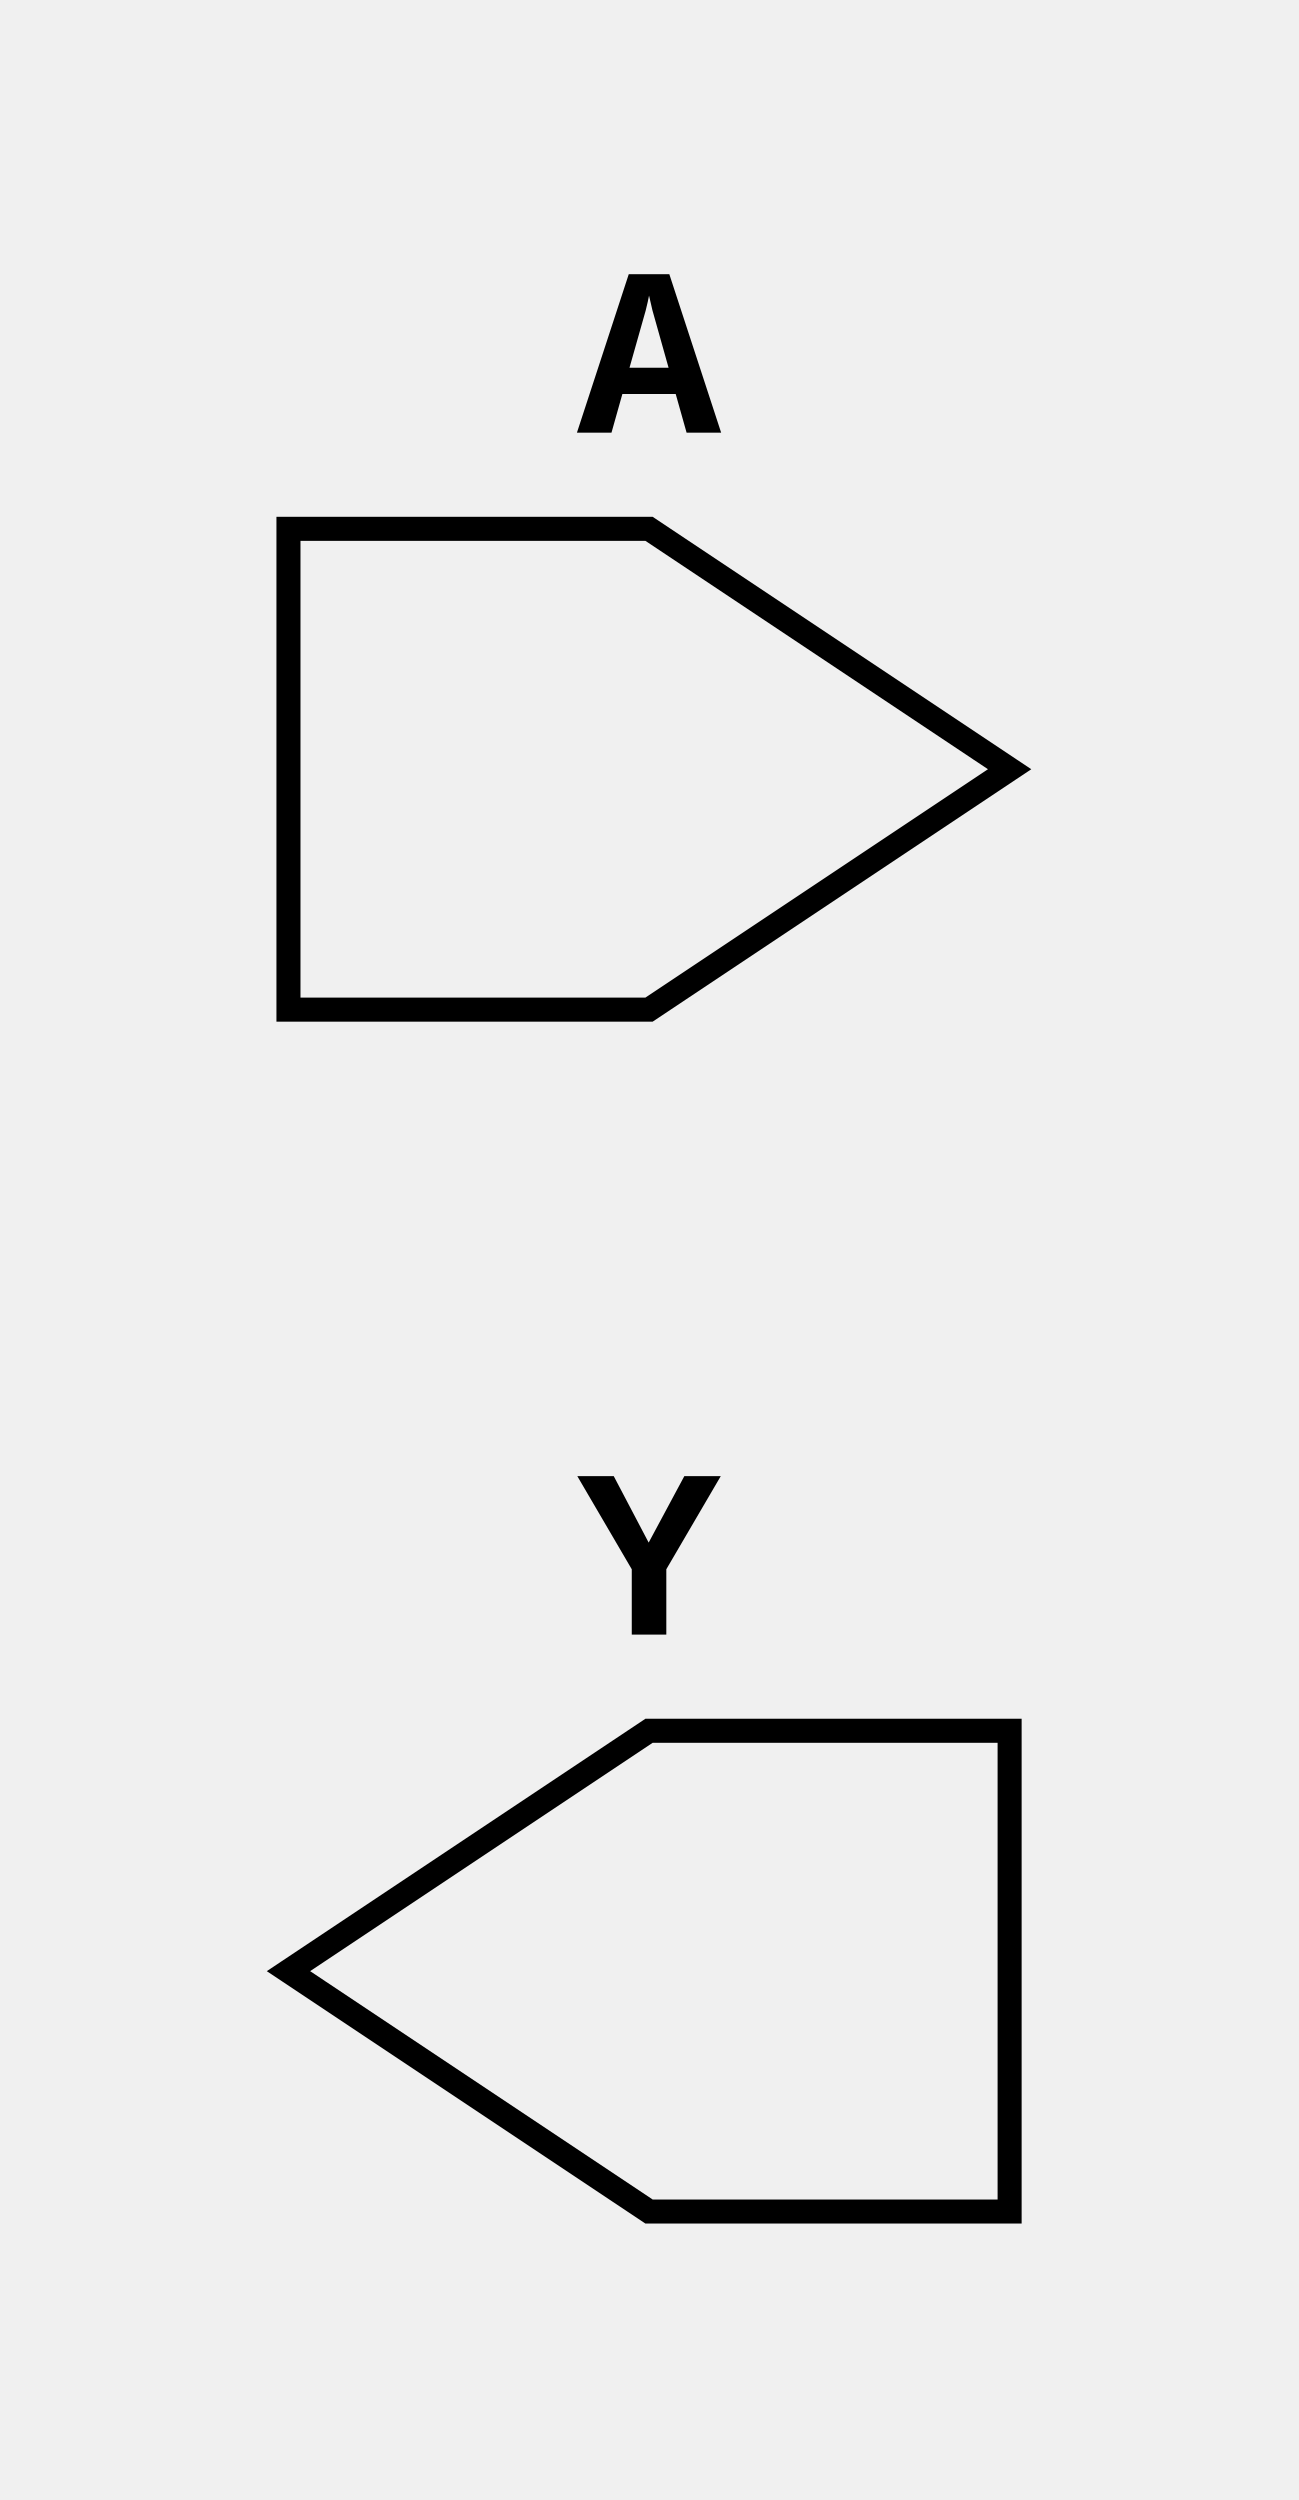
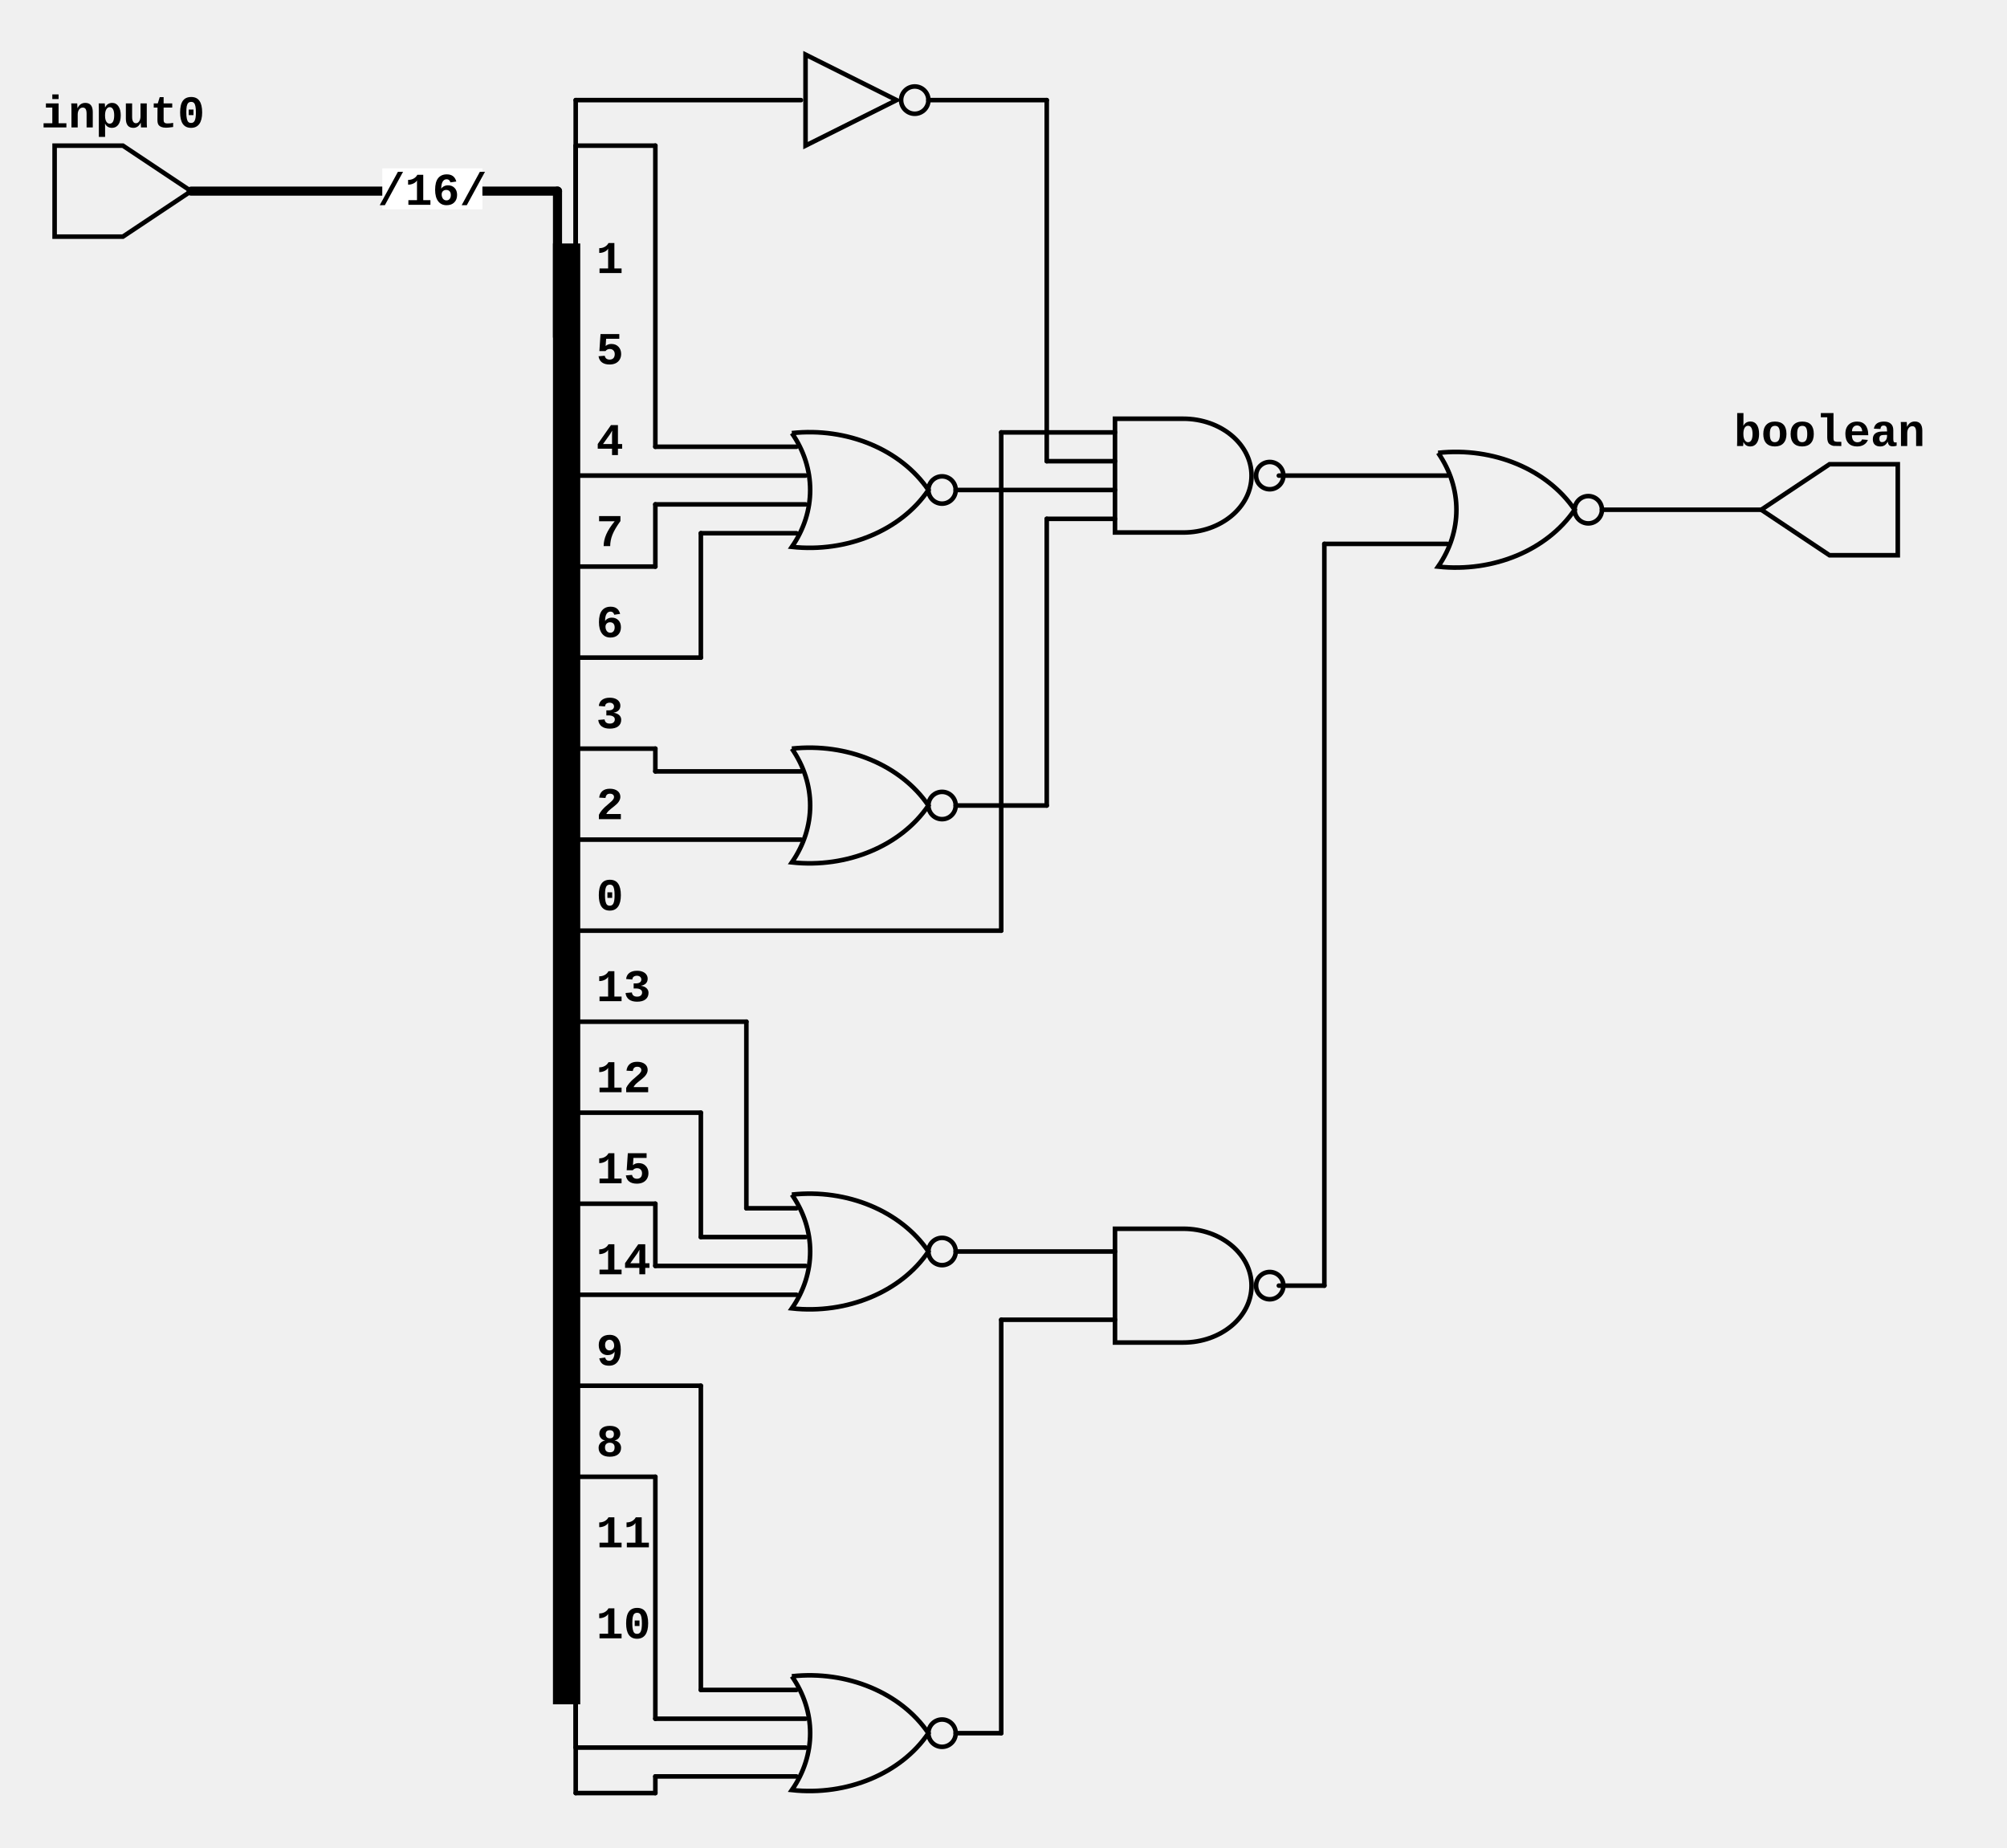
- <svg xmlns="http://www.w3.org/2000/svg" xmlns:ns1="https://github.com/nturley/netlistsvg" width="54" height="104">
+ <svg xmlns="http://www.w3.org/2000/svg" xmlns:ns1="https://github.com/nturley/netlistsvg" width="441" height="406">
  <style>svg {
  stroke:#000;
  fill:none;
}
text {
  fill:#000;
  stroke:none;
  font-size:10px;
  font-weight: bold;
  font-family: "Courier New", monospace;
}
line {
    stroke-linecap: round;
}
.nodelabel {
  text-anchor: middle;
}
.inputPortLabel {
  text-anchor: end;
}
.splitjoinBody {
  fill:#000;
}</style>
-   <g ns1:type="inputExt" transform="translate(12,22)" ns1:width="30" ns1:height="20" id="cell_A">
-     <text x="15" y="-4" class="nodelabel cell_A" ns1:attribute="ref">A</text>
+   <g ns1:type="NOT" transform="translate(177,12)" ns1:width="30" ns1:height="20" id="cell_$abc$142$auto$blifparse.cc:386:parse_blif$143">
+     <ns1:alias val="NOT" />
+     <ns1:alias val="$NOT" />
+     <path d="M0,0 L0,20 L20,10 Z" class="cell_$abc$142$auto$blifparse.cc:386:parse_blif$143" />
+     <circle cx="24" cy="10" r="3" class="cell_$abc$142$auto$blifparse.cc:386:parse_blif$143" />
+     <g ns1:x="-1" ns1:y="10" ns1:pid="A" />
+     <g ns1:x="27" ns1:y="10" ns1:pid="Y" />
+   </g>
+   <g ns1:type="NOR4" transform="translate(174,95.17)" ns1:width="30" ns1:height="25" id="cell_$abc$142$auto$blifparse.cc:386:parse_blif$144">
+     <ns1:alias val="NOR4" />
+     <ns1:alias val="$NOR4" />
+     <path d="M0,0 A30 25 0 0 1 0,25 A30 25 0 0 0 30,12.5 A30 25 0 0 0 0,0" class="cell_$abc$142$auto$blifparse.cc:386:parse_blif$144" />
+     <circle cx="33" cy="12.5" r="3" class="cell_$abc$142$auto$blifparse.cc:386:parse_blif$144" />
+     <g ns1:x="1" ns1:y="3" ns1:pid="A" />
+     <g ns1:x="3" ns1:y="9.33" ns1:pid="B" />
+     <g ns1:x="3" ns1:y="15.66" ns1:pid="C" />
+     <g ns1:x="1" ns1:y="22" ns1:pid="D" />
+     <g ns1:x="36" ns1:y="12.5" ns1:pid="Y" />
+   </g>
+   <g ns1:type="NOR2" transform="translate(174,164.5)" ns1:width="33" ns1:height="25" id="cell_$abc$142$auto$blifparse.cc:386:parse_blif$145">
+     <ns1:alias val="NOR2" />
+     <ns1:alias val="$NOR2" />
+     <path d="M0,0 A30 25 0 0 1 0,25 A30 25 0 0 0 30,12.5 A30 25 0 0 0 0,0" class="cell_$abc$142$auto$blifparse.cc:386:parse_blif$145" />
+     <circle cx="33" cy="12.5" r="3" class="cell_$abc$142$auto$blifparse.cc:386:parse_blif$145" />
+     <g ns1:x="2" ns1:y="5" ns1:pid="A" />
+     <g ns1:x="2" ns1:y="20" ns1:pid="B" />
+     <g ns1:x="36" ns1:y="12.5" ns1:pid="Y" />
+   </g>
+   <g ns1:type="NAND4" transform="translate(245,92.01)" ns1:width="30" ns1:height="25" id="cell_$abc$142$auto$blifparse.cc:386:parse_blif$146">
+     <ns1:alias val="NAND4" />
+     <ns1:alias val="$NAND4" />
+     <path d="M0,0 L0,25 L15,25 A15 12.5 0 0 0 15,0 Z" class="cell_$abc$142$auto$blifparse.cc:386:parse_blif$146" />
+     <circle cx="34" cy="12.5" r="3" class="cell_$abc$142$auto$blifparse.cc:386:parse_blif$146" />
+     <g ns1:x="0" ns1:y="3" ns1:pid="A" />
+     <g ns1:x="0" ns1:y="9.33" ns1:pid="B" />
+     <g ns1:x="0" ns1:y="15.66" ns1:pid="C" />
+     <g ns1:x="0" ns1:y="22" ns1:pid="D" />
+     <g ns1:x="36" ns1:y="12.5" ns1:pid="Y" />
+   </g>
+   <g ns1:type="NOR4" transform="translate(174,262.5)" ns1:width="30" ns1:height="25" id="cell_$abc$142$auto$blifparse.cc:386:parse_blif$147">
+     <ns1:alias val="NOR4" />
+     <ns1:alias val="$NOR4" />
+     <path d="M0,0 A30 25 0 0 1 0,25 A30 25 0 0 0 30,12.5 A30 25 0 0 0 0,0" class="cell_$abc$142$auto$blifparse.cc:386:parse_blif$147" />
+     <circle cx="33" cy="12.5" r="3" class="cell_$abc$142$auto$blifparse.cc:386:parse_blif$147" />
+     <g ns1:x="1" ns1:y="3" ns1:pid="A" />
+     <g ns1:x="3" ns1:y="9.33" ns1:pid="B" />
+     <g ns1:x="3" ns1:y="15.66" ns1:pid="C" />
+     <g ns1:x="1" ns1:y="22" ns1:pid="D" />
+     <g ns1:x="36" ns1:y="12.5" ns1:pid="Y" />
+   </g>
+   <g ns1:type="NOR4" transform="translate(174,368.34)" ns1:width="30" ns1:height="25" id="cell_$abc$142$auto$blifparse.cc:386:parse_blif$148">
+     <ns1:alias val="NOR4" />
+     <ns1:alias val="$NOR4" />
+     <path d="M0,0 A30 25 0 0 1 0,25 A30 25 0 0 0 30,12.5 A30 25 0 0 0 0,0" class="cell_$abc$142$auto$blifparse.cc:386:parse_blif$148" />
+     <circle cx="33" cy="12.5" r="3" class="cell_$abc$142$auto$blifparse.cc:386:parse_blif$148" />
+     <g ns1:x="1" ns1:y="3" ns1:pid="A" />
+     <g ns1:x="3" ns1:y="9.33" ns1:pid="B" />
+     <g ns1:x="3" ns1:y="15.66" ns1:pid="C" />
+     <g ns1:x="1" ns1:y="22" ns1:pid="D" />
+     <g ns1:x="36" ns1:y="12.5" ns1:pid="Y" />
+   </g>
+   <g ns1:type="NAND2" transform="translate(245,270)" ns1:width="30" ns1:height="25" id="cell_$abc$142$auto$blifparse.cc:386:parse_blif$149">
+     <ns1:alias val="NAND2" />
+     <ns1:alias val="$NAND2" />
+     <path d="M0,0 L0,25 L15,25 A15 12.5 0 0 0 15,0 Z" class="cell_$abc$142$auto$blifparse.cc:386:parse_blif$149" />
+     <circle cx="34" cy="12.5" r="3" class="cell_$abc$142$auto$blifparse.cc:386:parse_blif$149" />
+     <g ns1:x="0" ns1:y="5" ns1:pid="A" />
+     <g ns1:x="0" ns1:y="20" ns1:pid="B" />
+     <g ns1:x="36" ns1:y="12.5" ns1:pid="Y" />
+   </g>
+   <g ns1:type="NOR2" transform="translate(316,99.51)" ns1:width="33" ns1:height="25" id="cell_$abc$142$auto$blifparse.cc:386:parse_blif$150">
+     <ns1:alias val="NOR2" />
+     <ns1:alias val="$NOR2" />
+     <path d="M0,0 A30 25 0 0 1 0,25 A30 25 0 0 0 30,12.5 A30 25 0 0 0 0,0" class="cell_$abc$142$auto$blifparse.cc:386:parse_blif$150" />
+     <circle cx="33" cy="12.5" r="3" class="cell_$abc$142$auto$blifparse.cc:386:parse_blif$150" />
+     <g ns1:x="2" ns1:y="5" ns1:pid="A" />
+     <g ns1:x="2" ns1:y="20" ns1:pid="B" />
+     <g ns1:x="36" ns1:y="12.5" ns1:pid="Y" />
+   </g>
+   <g ns1:type="inputExt" transform="translate(12,32)" ns1:width="30" ns1:height="20" id="cell_input0">
+     <text x="15" y="-4" class="nodelabel cell_input0" ns1:attribute="ref">input0</text>
    <ns1:alias val="$_inputExt_" />
-     <path d="M0,0 L0,20 L15,20 L30,10 L15,0 Z" class="cell_A" />
+     <path d="M0,0 L0,20 L15,20 L30,10 L15,0 Z" class="cell_input0" />
    <g ns1:x="30" ns1:y="10" ns1:pid="Y" />
  </g>
-   <g ns1:type="outputExt" transform="translate(12,72)" ns1:width="30" ns1:height="20" id="cell_Y">
-     <text x="15" y="-4" class="nodelabel cell_Y" ns1:attribute="ref">Y</text>
+   <g ns1:type="outputExt" transform="translate(387,102.01)" ns1:width="30" ns1:height="20" id="cell_boolean">
+     <text x="15" y="-4" class="nodelabel cell_boolean" ns1:attribute="ref">boolean</text>
    <ns1:alias val="$_outputExt_" />
-     <path d="M30,0 L30,20 L15,20 L0,10 L15,0 Z" class="cell_Y" />
+     <path d="M30,0 L30,20 L15,20 L0,10 L15,0 Z" class="cell_boolean" />
    <g ns1:x="0" ns1:y="10" ns1:pid="A" />
  </g>
+   <g ns1:type="split" transform="translate(122,54)" ns1:width="5" ns1:height="40" id="cell_$split$,2,3,4,5,6,7,8,9,10,11,12,13,14,15,16,17,">
+     <rect width="5" height="320" class="splitjoinBody" ns1:generic="body" />
+     <ns1:alias val="$_split_" />
+     <g ns1:x="0" ns1:y="20" ns1:pid="in" />
+     <g transform="translate(4,10)" ns1:x="4" ns1:y="10" ns1:pid="out0">
+       <text x="5" y="-4">1</text>
+     </g>
+     <g transform="translate(4,30)" ns1:x="4" ns1:y="10" ns1:pid="out0">
+       <text x="5" y="-4">5</text>
+     </g>
+     <g transform="translate(4,50)" ns1:x="4" ns1:y="10" ns1:pid="out0">
+       <text x="5" y="-4">4</text>
+     </g>
+     <g transform="translate(4,70)" ns1:x="4" ns1:y="10" ns1:pid="out0">
+       <text x="5" y="-4">7</text>
+     </g>
+     <g transform="translate(4,90)" ns1:x="4" ns1:y="10" ns1:pid="out0">
+       <text x="5" y="-4">6</text>
+     </g>
+     <g transform="translate(4,110)" ns1:x="4" ns1:y="10" ns1:pid="out0">
+       <text x="5" y="-4">3</text>
+     </g>
+     <g transform="translate(4,130)" ns1:x="4" ns1:y="10" ns1:pid="out0">
+       <text x="5" y="-4">2</text>
+     </g>
+     <g transform="translate(4,150)" ns1:x="4" ns1:y="10" ns1:pid="out0">
+       <text x="5" y="-4">0</text>
+     </g>
+     <g transform="translate(4,170)" ns1:x="4" ns1:y="10" ns1:pid="out0">
+       <text x="5" y="-4">13</text>
+     </g>
+     <g transform="translate(4,190)" ns1:x="4" ns1:y="10" ns1:pid="out0">
+       <text x="5" y="-4">12</text>
+     </g>
+     <g transform="translate(4,210)" ns1:x="4" ns1:y="10" ns1:pid="out0">
+       <text x="5" y="-4">15</text>
+     </g>
+     <g transform="translate(4,230)" ns1:x="4" ns1:y="10" ns1:pid="out0">
+       <text x="5" y="-4">14</text>
+     </g>
+     <g transform="translate(4,250)" ns1:x="4" ns1:y="10" ns1:pid="out0">
+       <text x="5" y="-4">9</text>
+     </g>
+     <g transform="translate(4,270)" ns1:x="4" ns1:y="10" ns1:pid="out0">
+       <text x="5" y="-4">8</text>
+     </g>
+     <g transform="translate(4,290)" ns1:x="4" ns1:y="10" ns1:pid="out0">
+       <text x="5" y="-4">11</text>
+     </g>
+     <g transform="translate(4,310)" ns1:x="4" ns1:y="10" ns1:pid="out0">
+       <text x="5" y="-4">10</text>
+     </g>
+   </g>
+   <line x1="126.5" x2="126.5" y1="64" y2="22" class="net_3 width_1" style="stroke-width: 1" />
+   <line x1="126.5" x2="176" y1="22" y2="22" class="net_3 width_1" style="stroke-width: 1" />
+   <line x1="126.5" x2="126.5" y1="84" y2="32" class="net_7 width_1" style="stroke-width: 1" />
+   <line x1="126.5" x2="144" y1="32" y2="32" class="net_7 width_1" style="stroke-width: 1" />
+   <line x1="144" x2="144" y1="32" y2="98.17" class="net_7 width_1" style="stroke-width: 1" />
+   <line x1="144" x2="175" y1="98.17" y2="98.17" class="net_7 width_1" style="stroke-width: 1" />
+   <line x1="127" x2="177" y1="104.5" y2="104.5" class="net_6 width_1" style="stroke-width: 1" />
+   <line x1="127" x2="144" y1="124.5" y2="124.5" class="net_9 width_1" style="stroke-width: 1" />
+   <line x1="144" x2="144" y1="124.5" y2="110.83" class="net_9 width_1" style="stroke-width: 1" />
+   <line x1="144" x2="177" y1="110.83" y2="110.83" class="net_9 width_1" style="stroke-width: 1" />
+   <line x1="127" x2="154" y1="144.5" y2="144.5" class="net_8 width_1" style="stroke-width: 1" />
+   <line x1="154" x2="154" y1="144.5" y2="117.17" class="net_8 width_1" style="stroke-width: 1" />
+   <line x1="154" x2="175" y1="117.17" y2="117.17" class="net_8 width_1" style="stroke-width: 1" />
+   <line x1="127" x2="144" y1="164.5" y2="164.5" class="net_5 width_1" style="stroke-width: 1" />
+   <line x1="144" x2="144" y1="164.5" y2="169.5" class="net_5 width_1" style="stroke-width: 1" />
+   <line x1="144" x2="176" y1="169.5" y2="169.5" class="net_5 width_1" style="stroke-width: 1" />
+   <line x1="127" x2="176" y1="184.5" y2="184.5" class="net_4 width_1" style="stroke-width: 1" />
+   <line x1="127" x2="220" y1="204.5" y2="204.5" class="net_2 width_1" style="stroke-width: 1" />
+   <line x1="220" x2="220" y1="204.5" y2="95.01" class="net_2 width_1" style="stroke-width: 1" />
+   <line x1="220" x2="245" y1="95.01" y2="95.01" class="net_2 width_1" style="stroke-width: 1" />
+   <line x1="204" x2="230" y1="22" y2="22" class="net_19 width_1" style="stroke-width: 1" />
+   <line x1="230" x2="230" y1="22" y2="101.34" class="net_19 width_1" style="stroke-width: 1" />
+   <line x1="230" x2="245" y1="101.34" y2="101.34" class="net_19 width_1" style="stroke-width: 1" />
+   <line x1="210" x2="245" y1="107.67" y2="107.67" class="net_20 width_1" style="stroke-width: 1" />
+   <line x1="210" x2="230" y1="177" y2="177" class="net_21 width_1" style="stroke-width: 1" />
+   <line x1="230" x2="230" y1="177" y2="114.01" class="net_21 width_1" style="stroke-width: 1" />
+   <line x1="230" x2="245" y1="114.01" y2="114.01" class="net_21 width_1" style="stroke-width: 1" />
+   <line x1="127" x2="164" y1="224.5" y2="224.5" class="net_15 width_1" style="stroke-width: 1" />
+   <line x1="164" x2="164" y1="224.5" y2="265.5" class="net_15 width_1" style="stroke-width: 1" />
+   <line x1="164" x2="175" y1="265.5" y2="265.5" class="net_15 width_1" style="stroke-width: 1" />
+   <line x1="127" x2="154" y1="244.5" y2="244.5" class="net_14 width_1" style="stroke-width: 1" />
+   <line x1="154" x2="154" y1="244.5" y2="271.83" class="net_14 width_1" style="stroke-width: 1" />
+   <line x1="154" x2="177" y1="271.83" y2="271.83" class="net_14 width_1" style="stroke-width: 1" />
+   <line x1="127" x2="144" y1="264.5" y2="264.5" class="net_17 width_1" style="stroke-width: 1" />
+   <line x1="144" x2="144" y1="264.5" y2="278.16" class="net_17 width_1" style="stroke-width: 1" />
+   <line x1="144" x2="177" y1="278.16" y2="278.16" class="net_17 width_1" style="stroke-width: 1" />
+   <line x1="127" x2="175" y1="284.5" y2="284.5" class="net_16 width_1" style="stroke-width: 1" />
+   <line x1="127" x2="154" y1="304.5" y2="304.5" class="net_11 width_1" style="stroke-width: 1" />
+   <line x1="154" x2="154" y1="304.5" y2="371.34" class="net_11 width_1" style="stroke-width: 1" />
+   <line x1="154" x2="175" y1="371.34" y2="371.34" class="net_11 width_1" style="stroke-width: 1" />
+   <line x1="127" x2="144" y1="324.5" y2="324.5" class="net_10 width_1" style="stroke-width: 1" />
+   <line x1="144" x2="144" y1="324.5" y2="377.67" class="net_10 width_1" style="stroke-width: 1" />
+   <line x1="144" x2="177" y1="377.67" y2="377.67" class="net_10 width_1" style="stroke-width: 1" />
+   <line x1="126.5" x2="126.5" y1="345" y2="384" class="net_13 width_1" style="stroke-width: 1" />
+   <line x1="126.5" x2="177" y1="384" y2="384" class="net_13 width_1" style="stroke-width: 1" />
+   <line x1="126.5" x2="126.5" y1="365" y2="394" class="net_12 width_1" style="stroke-width: 1" />
+   <line x1="126.5" x2="144" y1="394" y2="394" class="net_12 width_1" style="stroke-width: 1" />
+   <line x1="144" x2="144" y1="394" y2="390.34" class="net_12 width_1" style="stroke-width: 1" />
+   <line x1="144" x2="175" y1="390.34" y2="390.34" class="net_12 width_1" style="stroke-width: 1" />
+   <line x1="210" x2="245" y1="275" y2="275" class="net_23 width_1" style="stroke-width: 1" />
+   <line x1="210" x2="220" y1="380.84" y2="380.84" class="net_24 width_1" style="stroke-width: 1" />
+   <line x1="220" x2="220" y1="380.84" y2="290" class="net_24 width_1" style="stroke-width: 1" />
+   <line x1="220" x2="245" y1="290" y2="290" class="net_24 width_1" style="stroke-width: 1" />
+   <line x1="281" x2="318" y1="104.51" y2="104.51" class="net_22 width_1" style="stroke-width: 1" />
+   <line x1="281" x2="291" y1="282.5" y2="282.5" class="net_25 width_1" style="stroke-width: 1" />
+   <line x1="291" x2="291" y1="282.5" y2="119.51" class="net_25 width_1" style="stroke-width: 1" />
+   <line x1="291" x2="318" y1="119.51" y2="119.51" class="net_25 width_1" style="stroke-width: 1" />
+   <line x1="352" x2="387" y1="112.01" y2="112.01" class="net_18 width_1" style="stroke-width: 1" />
+   <line x1="42" x2="122.5" y1="42" y2="42" class="net_2,3,4,5,6,7,8,9,10,11,12,13,14,15,16,17 width_16" style="stroke-width: 2" />
+   <line x1="122.5" x2="122.5" y1="42" y2="74" class="net_2,3,4,5,6,7,8,9,10,11,12,13,14,15,16,17 width_16" style="stroke-width: 2" />
+   <rect x="84" y="37" width="22" height="9" class="net_2,3,4,5,6,7,8,9,10,11,12,13,14,15,16,17 width_16 busLabel_16" style="fill: white; stroke: none" />
+   <text x="83" y="45" class="net_2,3,4,5,6,7,8,9,10,11,12,13,14,15,16,17 width_16 busLabel_16">/16/</text>
</svg>
